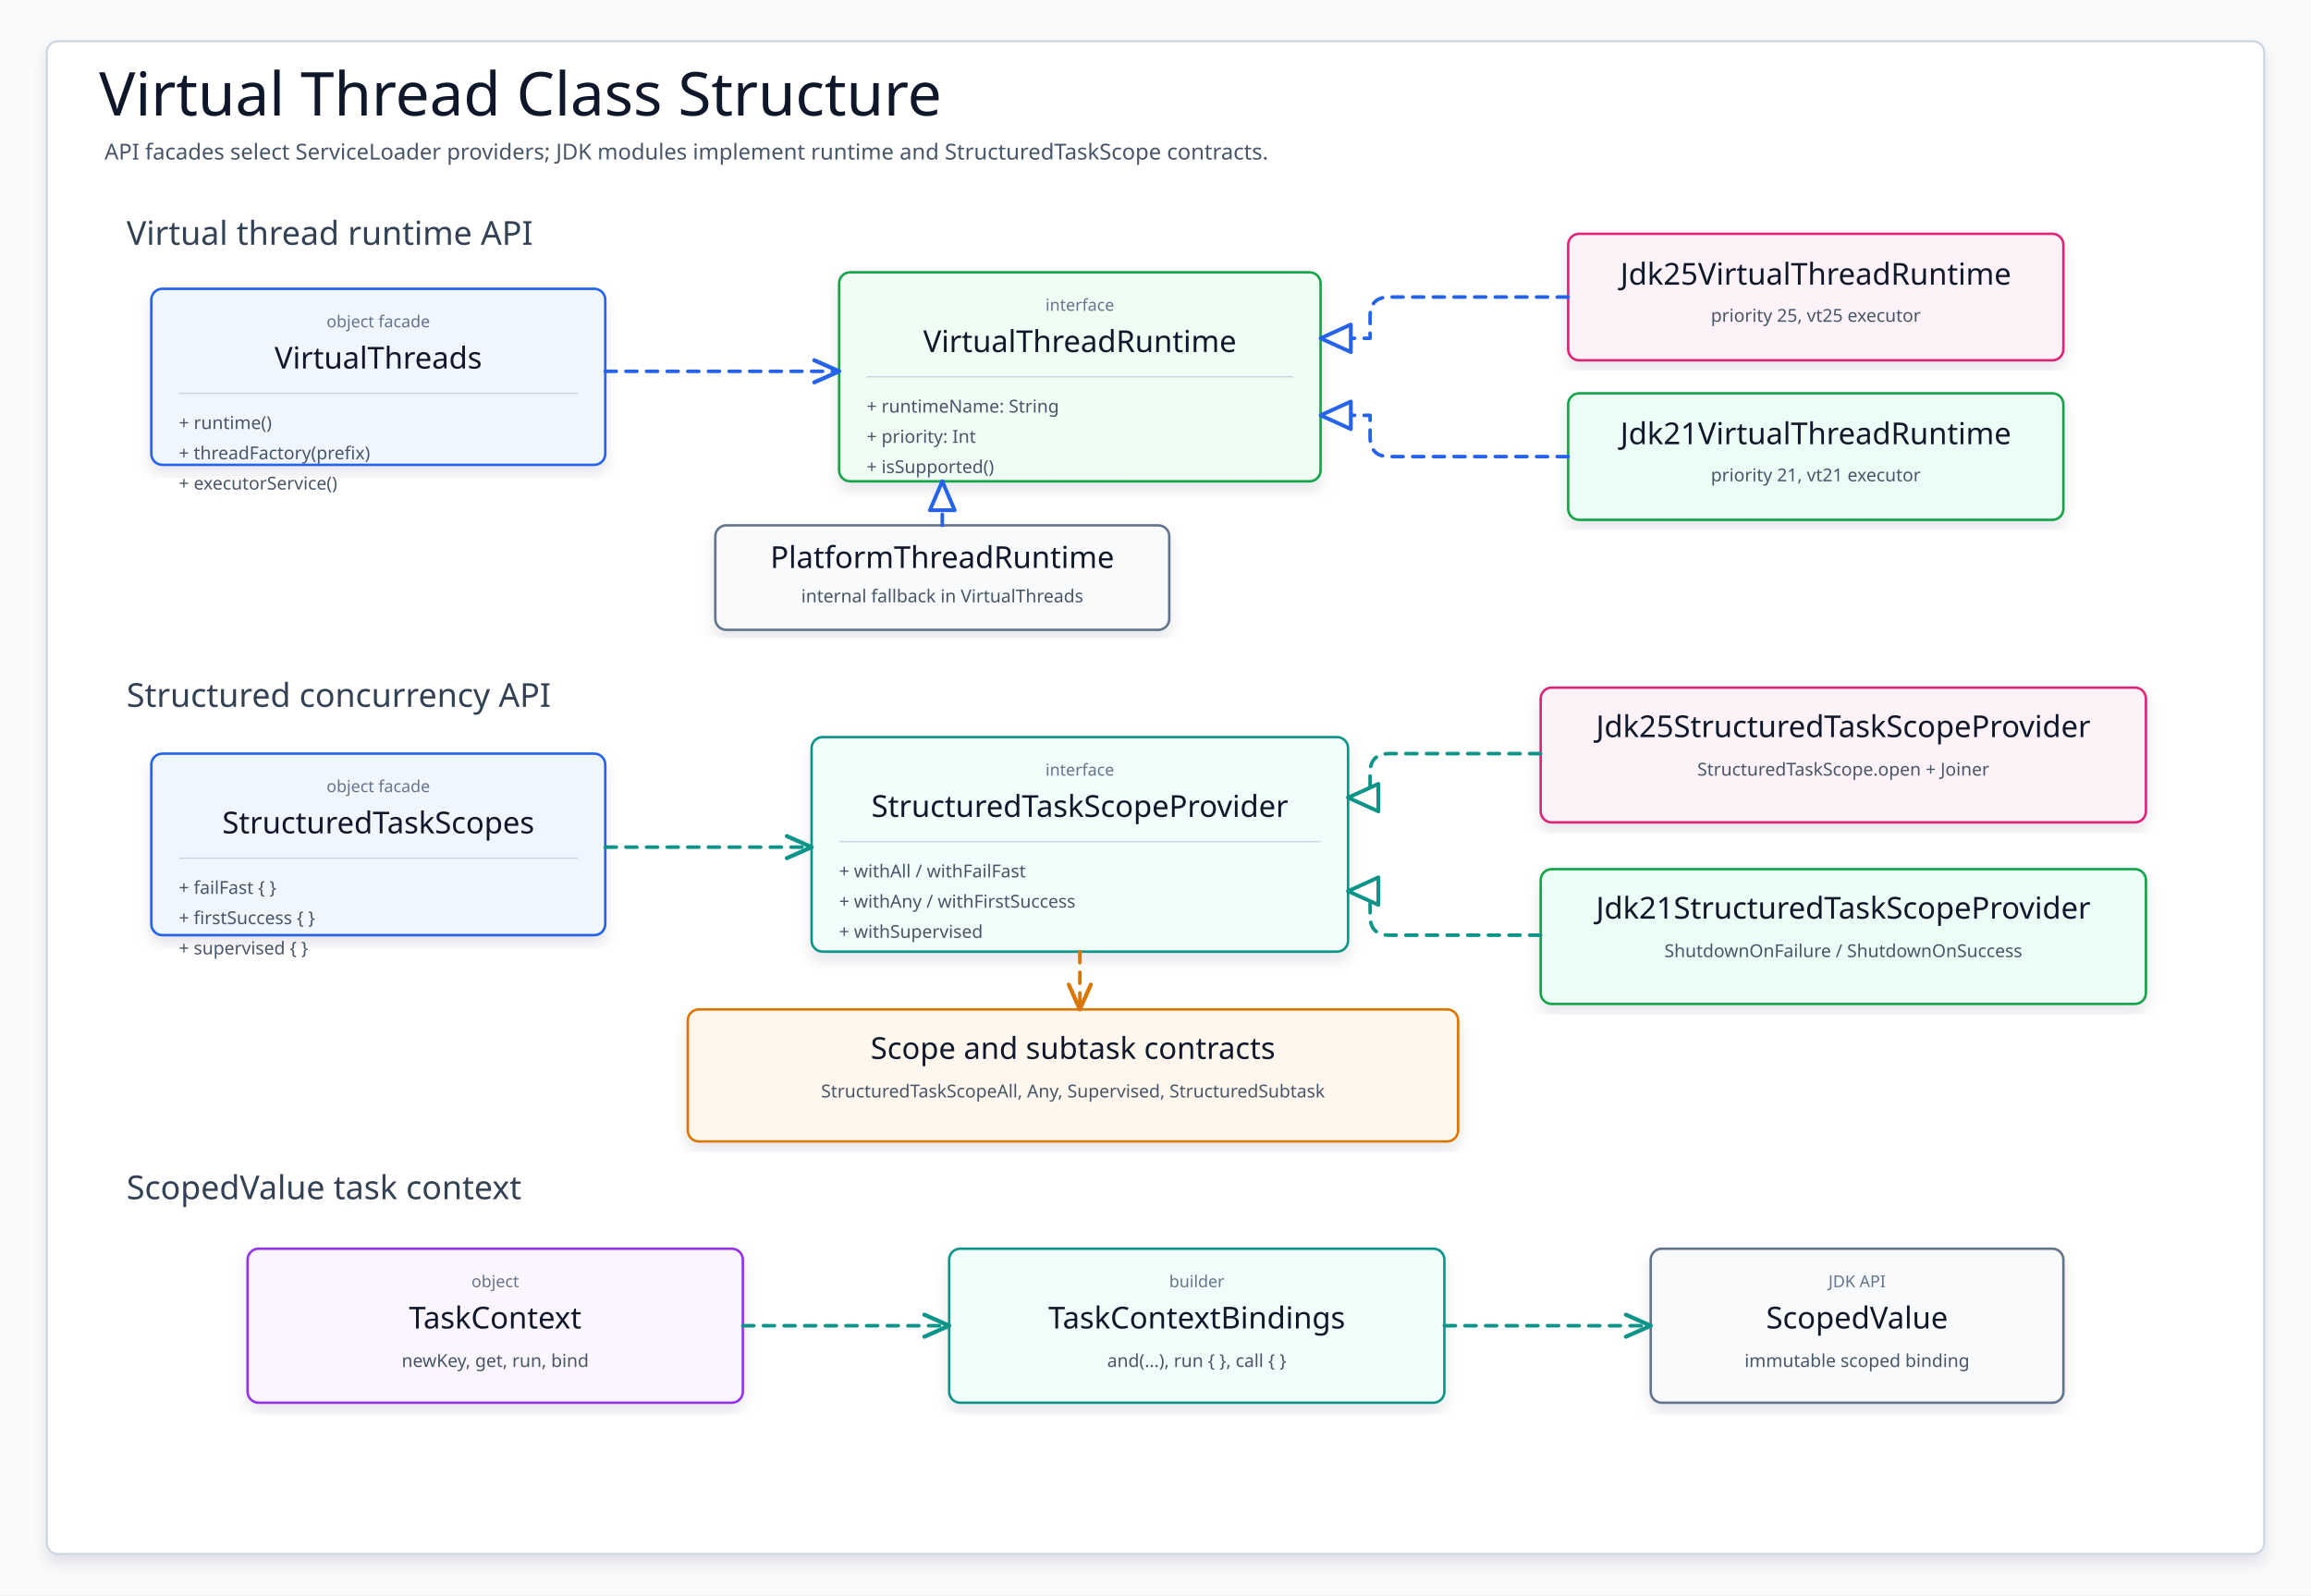
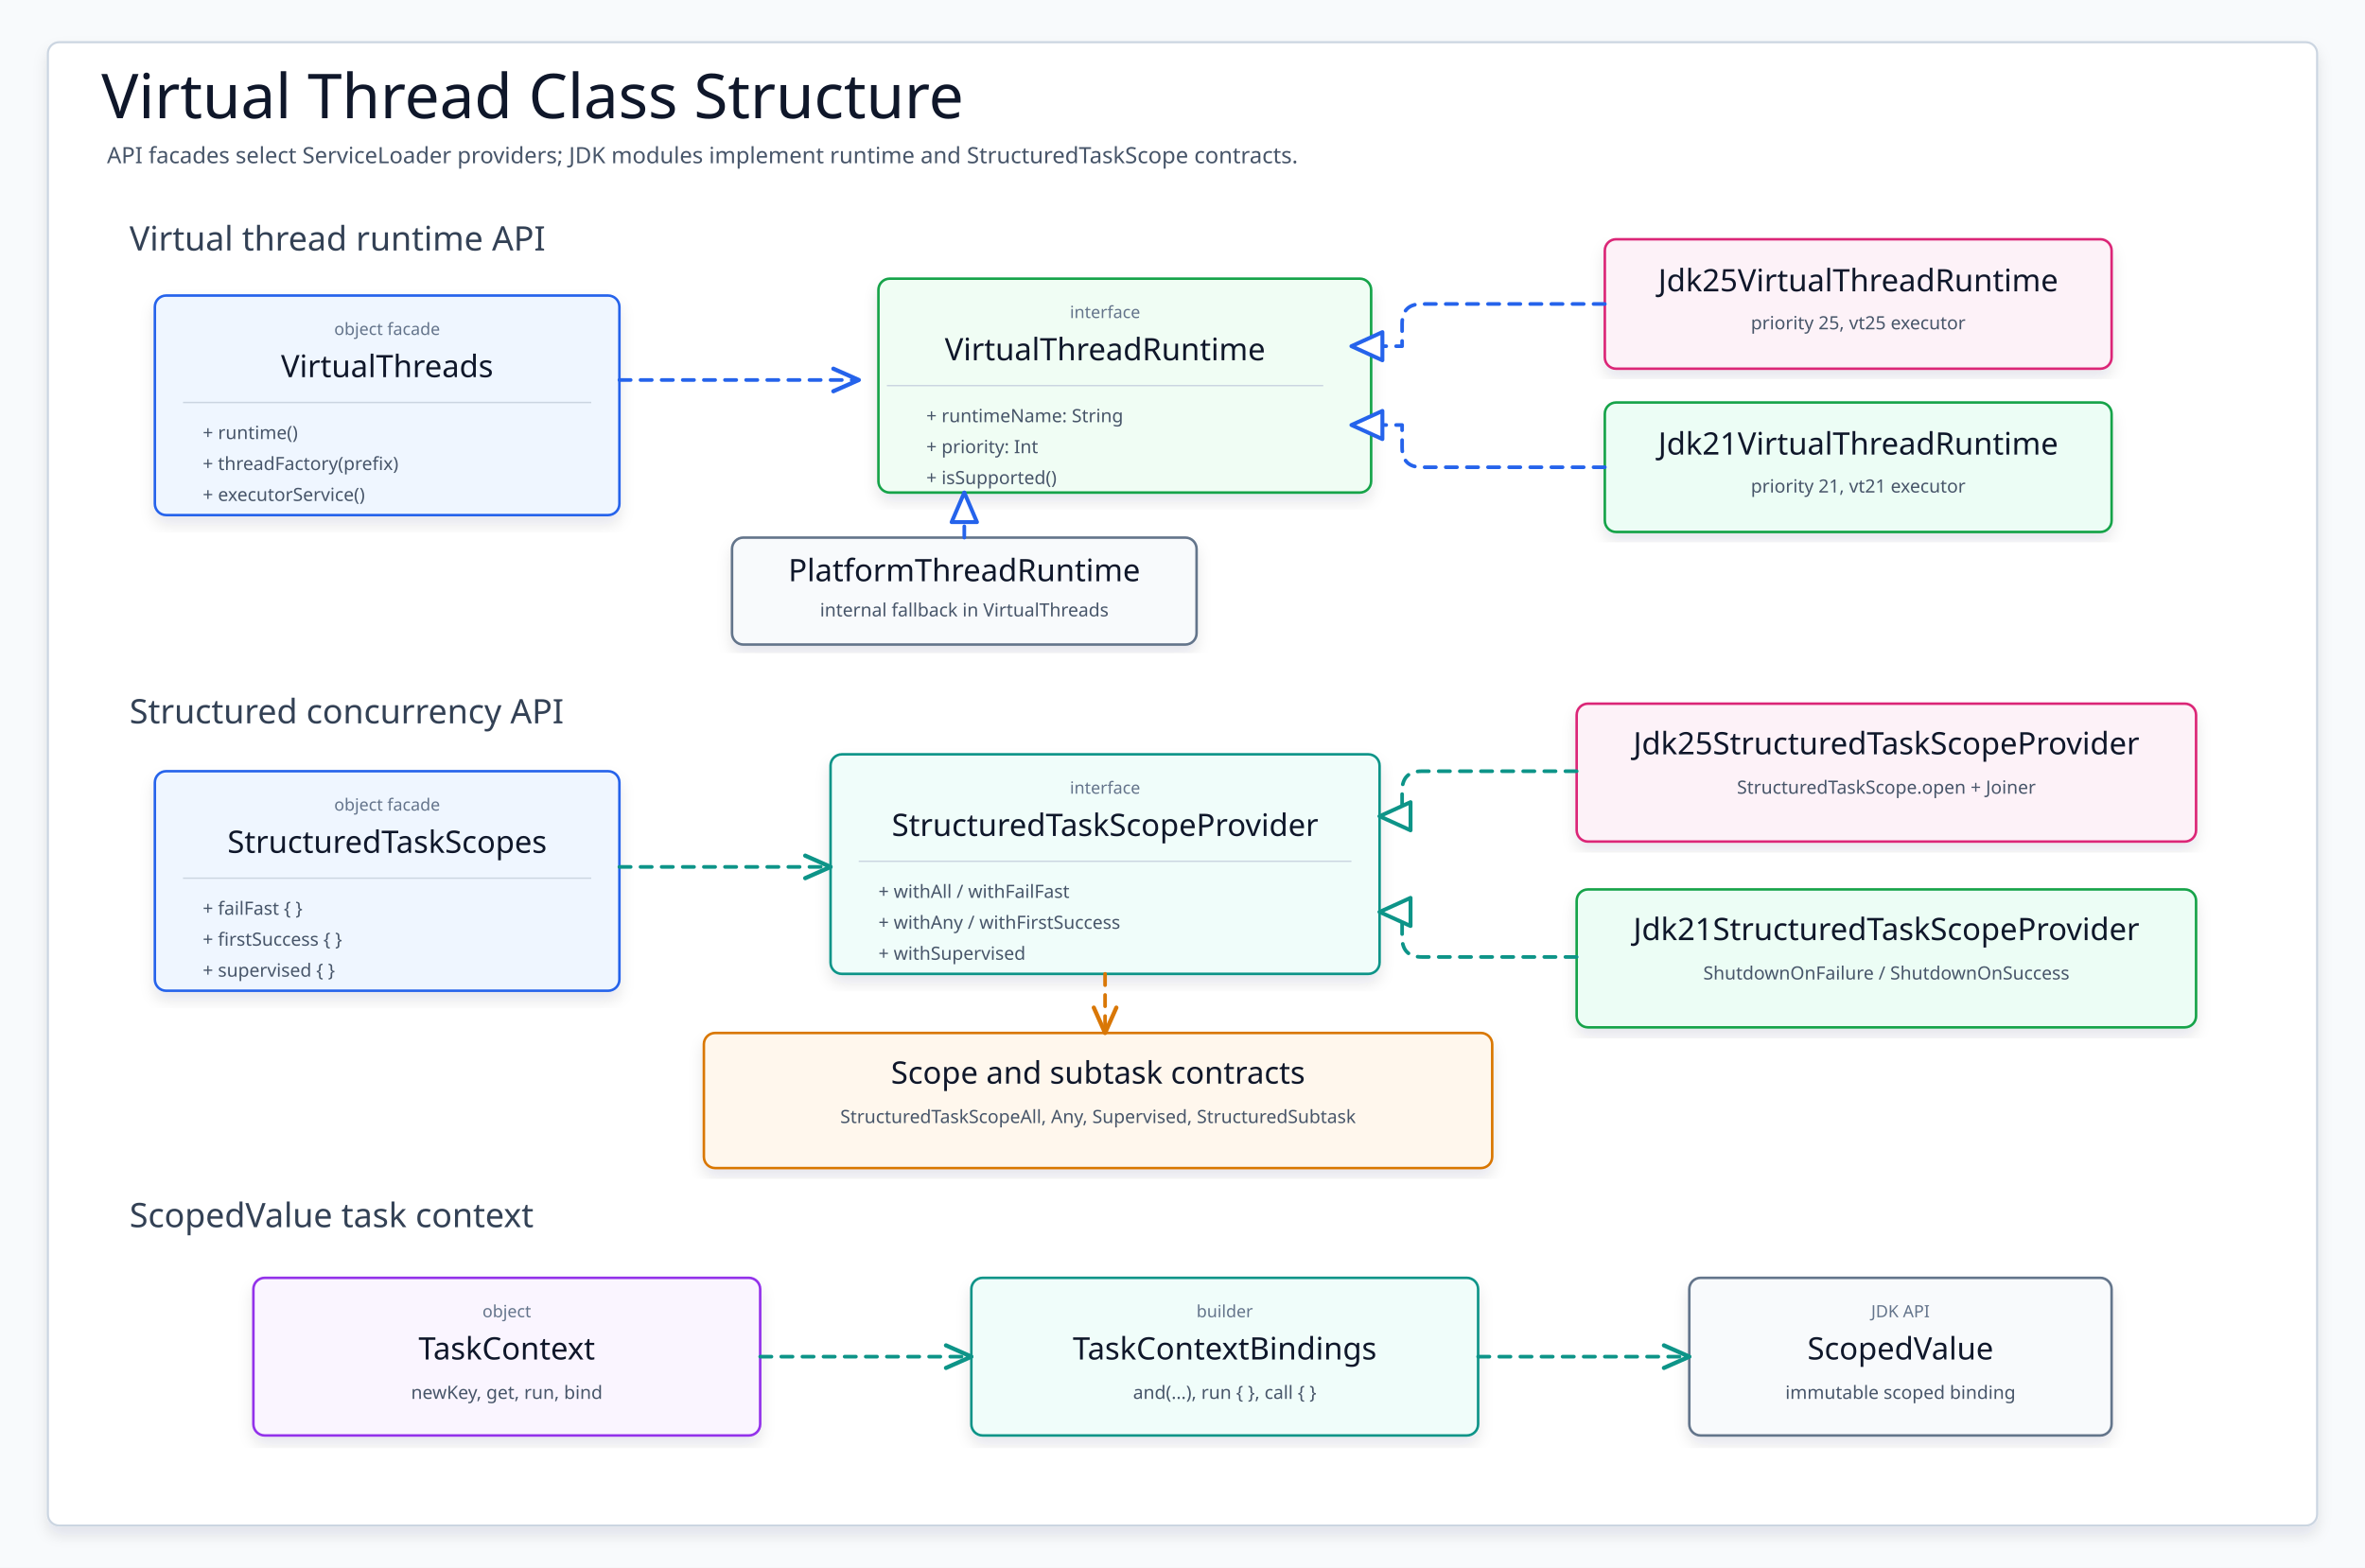
- <svg xmlns="http://www.w3.org/2000/svg" width="1680" height="1160" viewBox="0 0 1680 1160" role="img" aria-label="Virtual Thread Class Structure">
+ <svg xmlns="http://www.w3.org/2000/svg" width="1680" height="1114" viewBox="0 0 1680 1114" role="img" aria-label="Virtual Thread Class Structure">
  <defs>
    <filter id="shadow" x="-8%" y="-8%" width="116%" height="116%">
      <feDropShadow dx="0" dy="6" stdDeviation="5" flood-color="#0F172A" flood-opacity="0.10" />
    </filter>
    <marker id="implBlue" markerWidth="16" markerHeight="16" refX="15" refY="8" orient="auto" markerUnits="userSpaceOnUse">
      <path d="M 0 0 L 16 8 L 0 16 Z" fill="#FFFFFF" stroke="#2563EB" stroke-width="2" stroke-dasharray="none" style="stroke-dasharray:none" stroke-linejoin="round" />
    </marker>
    <marker id="implTeal" markerWidth="16" markerHeight="16" refX="15" refY="8" orient="auto" markerUnits="userSpaceOnUse">
      <path d="M 0 0 L 16 8 L 0 16 Z" fill="#FFFFFF" stroke="#0D9488" stroke-width="2" stroke-dasharray="none" style="stroke-dasharray:none" stroke-linejoin="round" />
    </marker>
    <marker id="usesBlue" markerWidth="18" markerHeight="18" refX="16" refY="9" orient="auto" markerUnits="userSpaceOnUse" overflow="visible" viewBox="0 0 18 18">
      <path d="M 3 3 L 16 9 L 3 15" fill="none" stroke="#2563EB" stroke-width="2.4" stroke-linecap="butt" stroke-linejoin="round" stroke-dasharray="none" style="stroke-dasharray:none" />
    </marker>
    <marker id="usesTeal" markerWidth="18" markerHeight="18" refX="16" refY="9" orient="auto" markerUnits="userSpaceOnUse" overflow="visible" viewBox="0 0 18 18">
      <path d="M 3 3 L 16 9 L 3 15" fill="none" stroke="#0D9488" stroke-width="2.4" stroke-linecap="butt" stroke-linejoin="round" stroke-dasharray="none" style="stroke-dasharray:none" />
    </marker>
    <marker id="usesAmber" markerWidth="18" markerHeight="18" refX="16" refY="9" orient="auto" markerUnits="userSpaceOnUse" overflow="visible" viewBox="0 0 18 18">
      <path d="M 3 3 L 16 9 L 3 15" fill="none" stroke="#D97706" stroke-width="2.4" stroke-linecap="butt" stroke-linejoin="round" stroke-dasharray="none" style="stroke-dasharray:none" />
    </marker>
    <style>
    svg{font-family:"Architects Daughter","Comic Mono","Comic Sans MS",ui-sans-serif,system-ui,sans-serif}
    .canvas{fill:#F8FAFC}.frame{fill:#FFFFFF;stroke:#CBD5E1;stroke-width:1.5;filter:url(#shadow)}
    .title{font-family:"Architects Daughter";font-size:44px;fill:#0F172A}.subtitle{font-family:"Comic Mono";font-size:16px;fill:#475569}
    .section{font-family:"Architects Daughter";font-size:24px;fill:#334155}.card{filter:url(#shadow);stroke-width:1.8}
    .className{font-family:"Architects Daughter";font-size:22px;fill:#0F172A}.stereo{font-family:"Comic Mono";font-size:12px;fill:#64748B}.member{font-family:"Comic Mono";font-size:13px;fill:#475569}
    .divider{stroke:#CBD5E1;stroke-width:1}.impl{fill:none;stroke-width:2.6;stroke-linecap:round;stroke-linejoin:round;stroke-dasharray:8 7}.uses{fill:none;stroke-width:2.6;stroke-linecap:round;stroke-linejoin:round;stroke-dasharray:8 7}
  </style>
  </defs>
-   <rect class="canvas" width="1680" height="1160" />
-   <rect class="frame" x="34" y="30" width="1612" height="1100" rx="8" />
+   <rect class="canvas" width="1680" height="1114" />
+   <rect class="frame" x="34" y="30" width="1612" height="1054" rx="8" />
  <text class="title" x="72" y="84">Virtual Thread Class Structure</text>
  <text class="subtitle" x="76" y="116">API facades select ServiceLoader providers; JDK modules implement runtime and StructuredTaskScope contracts.</text>
  <text class="section" x="92" y="178">Virtual thread runtime API</text>
  <text class="section" x="92" y="514">Structured concurrency API</text>
  <text class="section" x="92" y="872">ScopedValue task context</text>
  <g id="VirtualThreads">
-     <rect class="card" x="110" y="210" width="330" height="128" rx="8" fill="#EFF6FF" stroke="#2563EB" />
+     <rect class="card" x="110" y="210" width="330" height="156" rx="8" fill="#EFF6FF" stroke="#2563EB" />
    <text class="stereo" x="275" y="238" text-anchor="middle">object facade</text>
    <text class="className" x="275" y="268" text-anchor="middle">VirtualThreads</text>
    <line class="divider" x1="130" y1="286" x2="420" y2="286" />
-     <text class="member" x="130" y="312">+ runtime()</text>
-     <text class="member" x="130" y="334">+ threadFactory(prefix)</text>
-     <text class="member" x="130" y="356">+ executorService()</text>
+     <text class="member" x="144" y="312">+ runtime()</text>
+     <text class="member" x="144" y="334">+ threadFactory(prefix)</text>
+     <text class="member" x="144" y="356">+ executorService()</text>
  </g>
  <g id="VirtualThreadRuntime">
-     <rect class="card" x="610" y="198" width="350" height="152" rx="8" fill="#F0FDF4" stroke="#16A34A" />
+     <rect class="card" x="624" y="198" width="350" height="152" rx="8" fill="#F0FDF4" stroke="#16A34A" />
    <text class="stereo" x="785" y="226" text-anchor="middle">interface</text>
    <text class="className" x="785" y="256" text-anchor="middle">VirtualThreadRuntime</text>
    <line class="divider" x1="630" y1="274" x2="940" y2="274" />
-     <text class="member" x="630" y="300">+ runtimeName: String</text>
-     <text class="member" x="630" y="322">+ priority: Int</text>
-     <text class="member" x="630" y="344">+ isSupported()</text>
+     <text class="member" x="658" y="300">+ runtimeName: String</text>
+     <text class="member" x="658" y="322">+ priority: Int</text>
+     <text class="member" x="658" y="344">+ isSupported()</text>
  </g>
  <g id="Jdk25Runtime">
    <rect class="card" x="1140" y="170" width="360" height="92" rx="8" fill="#FDF2F8" stroke="#DB2777" />
    <text class="className" x="1320" y="207" text-anchor="middle">Jdk25VirtualThreadRuntime</text>
    <text class="member" x="1320" y="234" text-anchor="middle">priority 25, vt25 executor</text>
  </g>
  <g id="Jdk21Runtime">
    <rect class="card" x="1140" y="286" width="360" height="92" rx="8" fill="#ECFDF5" stroke="#16A34A" />
    <text class="className" x="1320" y="323" text-anchor="middle">Jdk21VirtualThreadRuntime</text>
    <text class="member" x="1320" y="350" text-anchor="middle">priority 21, vt21 executor</text>
  </g>
  <g id="PlatformRuntime">
    <rect class="card" x="520" y="382" width="330" height="76" rx="8" fill="#F8FAFC" stroke="#64748B" />
    <text class="className" x="685" y="413" text-anchor="middle">PlatformThreadRuntime</text>
    <text class="member" x="685" y="438" text-anchor="middle">internal fallback in VirtualThreads</text>
  </g>
  <g id="StructuredTaskScopes">
-     <rect class="card" x="110" y="548" width="330" height="132" rx="8" fill="#EFF6FF" stroke="#2563EB" />
+     <rect class="card" x="110" y="548" width="330" height="156" rx="8" fill="#EFF6FF" stroke="#2563EB" />
    <text class="stereo" x="275" y="576" text-anchor="middle">object facade</text>
    <text class="className" x="275" y="606" text-anchor="middle">StructuredTaskScopes</text>
    <line class="divider" x1="130" y1="624" x2="420" y2="624" />
-     <text class="member" x="130" y="650">+ failFast { }</text>
-     <text class="member" x="130" y="672">+ firstSuccess { }</text>
-     <text class="member" x="130" y="694">+ supervised { }</text>
+     <text class="member" x="144" y="650">+ failFast { }</text>
+     <text class="member" x="144" y="672">+ firstSuccess { }</text>
+     <text class="member" x="144" y="694">+ supervised { }</text>
  </g>
  <g id="StructuredTaskScopeProvider">
    <rect class="card" x="590" y="536" width="390" height="156" rx="8" fill="#F0FDFA" stroke="#0D9488" />
    <text class="stereo" x="785" y="564" text-anchor="middle">interface</text>
    <text class="className" x="785" y="594" text-anchor="middle">StructuredTaskScopeProvider</text>
    <line class="divider" x1="610" y1="612" x2="960" y2="612" />
-     <text class="member" x="610" y="638">+ withAll / withFailFast</text>
-     <text class="member" x="610" y="660">+ withAny / withFirstSuccess</text>
-     <text class="member" x="610" y="682">+ withSupervised</text>
+     <text class="member" x="624" y="638">+ withAll / withFailFast</text>
+     <text class="member" x="624" y="660">+ withAny / withFirstSuccess</text>
+     <text class="member" x="624" y="682">+ withSupervised</text>
  </g>
  <g id="Jdk25Provider">
    <rect class="card" x="1120" y="500" width="440" height="98" rx="8" fill="#FDF2F8" stroke="#DB2777" />
    <text class="className" x="1340" y="536" text-anchor="middle">Jdk25StructuredTaskScopeProvider</text>
    <text class="member" x="1340" y="564" text-anchor="middle">StructuredTaskScope.open + Joiner</text>
  </g>
  <g id="Jdk21Provider">
    <rect class="card" x="1120" y="632" width="440" height="98" rx="8" fill="#ECFDF5" stroke="#16A34A" />
    <text class="className" x="1340" y="668" text-anchor="middle">Jdk21StructuredTaskScopeProvider</text>
    <text class="member" x="1340" y="696" text-anchor="middle">ShutdownOnFailure / ShutdownOnSuccess</text>
  </g>
  <g id="ScopeContracts">
    <rect class="card" x="500" y="734" width="560" height="96" rx="8" fill="#FFF7ED" stroke="#D97706" />
    <text class="className" x="780" y="770" text-anchor="middle">Scope and subtask contracts</text>
    <text class="member" x="780" y="798" text-anchor="middle">StructuredTaskScopeAll, Any, Supervised, StructuredSubtask</text>
  </g>
  <g id="TaskContext">
    <rect class="card" x="180" y="908" width="360" height="112" rx="8" fill="#FAF5FF" stroke="#9333EA" />
    <text class="stereo" x="360" y="936" text-anchor="middle">object</text>
    <text class="className" x="360" y="966" text-anchor="middle">TaskContext</text>
    <text class="member" x="360" y="994" text-anchor="middle">newKey, get, run, bind</text>
  </g>
  <g id="TaskContextBindings">
    <rect class="card" x="690" y="908" width="360" height="112" rx="8" fill="#F0FDFA" stroke="#0D9488" />
    <text class="stereo" x="870" y="936" text-anchor="middle">builder</text>
    <text class="className" x="870" y="966" text-anchor="middle">TaskContextBindings</text>
    <text class="member" x="870" y="994" text-anchor="middle">and(...), run { }, call { }</text>
  </g>
  <g id="ScopedValue">
    <rect class="card" x="1200" y="908" width="300" height="112" rx="8" fill="#F8FAFC" stroke="#64748B" />
    <text class="stereo" x="1350" y="936" text-anchor="middle">JDK API</text>
    <text class="className" x="1350" y="966" text-anchor="middle">ScopedValue</text>
    <text class="member" x="1350" y="994" text-anchor="middle">immutable scoped binding</text>
  </g>
  <path class="uses" d="M440 270 L610 270" stroke="#2563EB" />
  <polyline points="592,278 610,270 592,262" fill="none" stroke="#2563EB" stroke-width="3" stroke-linecap="round" stroke-linejoin="round" stroke-dasharray="none" style="stroke-dasharray:none!important" />
  <path class="impl" d="M 1140 216 L 1010 216 Q 996 216 996 230 L 996 246 L 960 246" stroke="#2563EB" />
  <polygon points="982,236 960,246 982,256" fill="#FFFFFF" stroke="#2563EB" stroke-width="2.8" stroke-linejoin="round" stroke-dasharray="none" style="stroke-dasharray:none!important" />
  <path class="impl" d="M 1140 332 L 1010 332 Q 996 332 996 318 L 996 302 L 960 302" stroke="#2563EB" />
  <polygon points="982,292 960,302 982,312" fill="#FFFFFF" stroke="#2563EB" stroke-width="2.8" stroke-linejoin="round" stroke-dasharray="none" style="stroke-dasharray:none!important" />
  <path class="impl" d="M685 382 L685 350" stroke="#2563EB" />
  <polygon points="694,371 685,350 676,371" fill="#FFFFFF" stroke="#2563EB" stroke-width="2.8" stroke-linejoin="round" stroke-dasharray="none" style="stroke-dasharray:none!important" />
  <path class="uses" d="M440 616 L590 616" stroke="#0D9488" />
  <polyline points="572,624 590,616 572,608" fill="none" stroke="#0D9488" stroke-width="3" stroke-linecap="round" stroke-linejoin="round" stroke-dasharray="none" style="stroke-dasharray:none!important" />
  <path class="impl" d="M 1120 548 L 1010 548 Q 996 548 996 562 L 996 580 L 980 580" stroke="#0D9488" />
  <polygon points="1002,570 980,580 1002,590" fill="#FFFFFF" stroke="#0D9488" stroke-width="2.8" stroke-linejoin="round" stroke-dasharray="none" style="stroke-dasharray:none!important" />
  <path class="impl" d="M 1120 680 L 1010 680 Q 996 680 996 666 L 996 648 L 980 648" stroke="#0D9488" />
  <polygon points="1002,638 980,648 1002,658" fill="#FFFFFF" stroke="#0D9488" stroke-width="2.8" stroke-linejoin="round" stroke-dasharray="none" style="stroke-dasharray:none!important" />
  <path class="uses" d="M785 692 L785 734" stroke="#D97706" />
  <polyline points="777,716 785,734 793,716" fill="none" stroke="#D97706" stroke-width="3" stroke-linecap="round" stroke-linejoin="round" stroke-dasharray="none" style="stroke-dasharray:none!important" />
  <path class="uses" d="M540 964 L690 964" stroke="#0D9488" />
  <polyline points="672,972 690,964 672,956" fill="none" stroke="#0D9488" stroke-width="3" stroke-linecap="round" stroke-linejoin="round" stroke-dasharray="none" style="stroke-dasharray:none!important" />
  <path class="uses" d="M1050 964 L1200 964" stroke="#0D9488" />
  <polyline points="1182,972 1200,964 1182,956" fill="none" stroke="#0D9488" stroke-width="3" stroke-linecap="round" stroke-linejoin="round" stroke-dasharray="none" style="stroke-dasharray:none!important" />
</svg>
